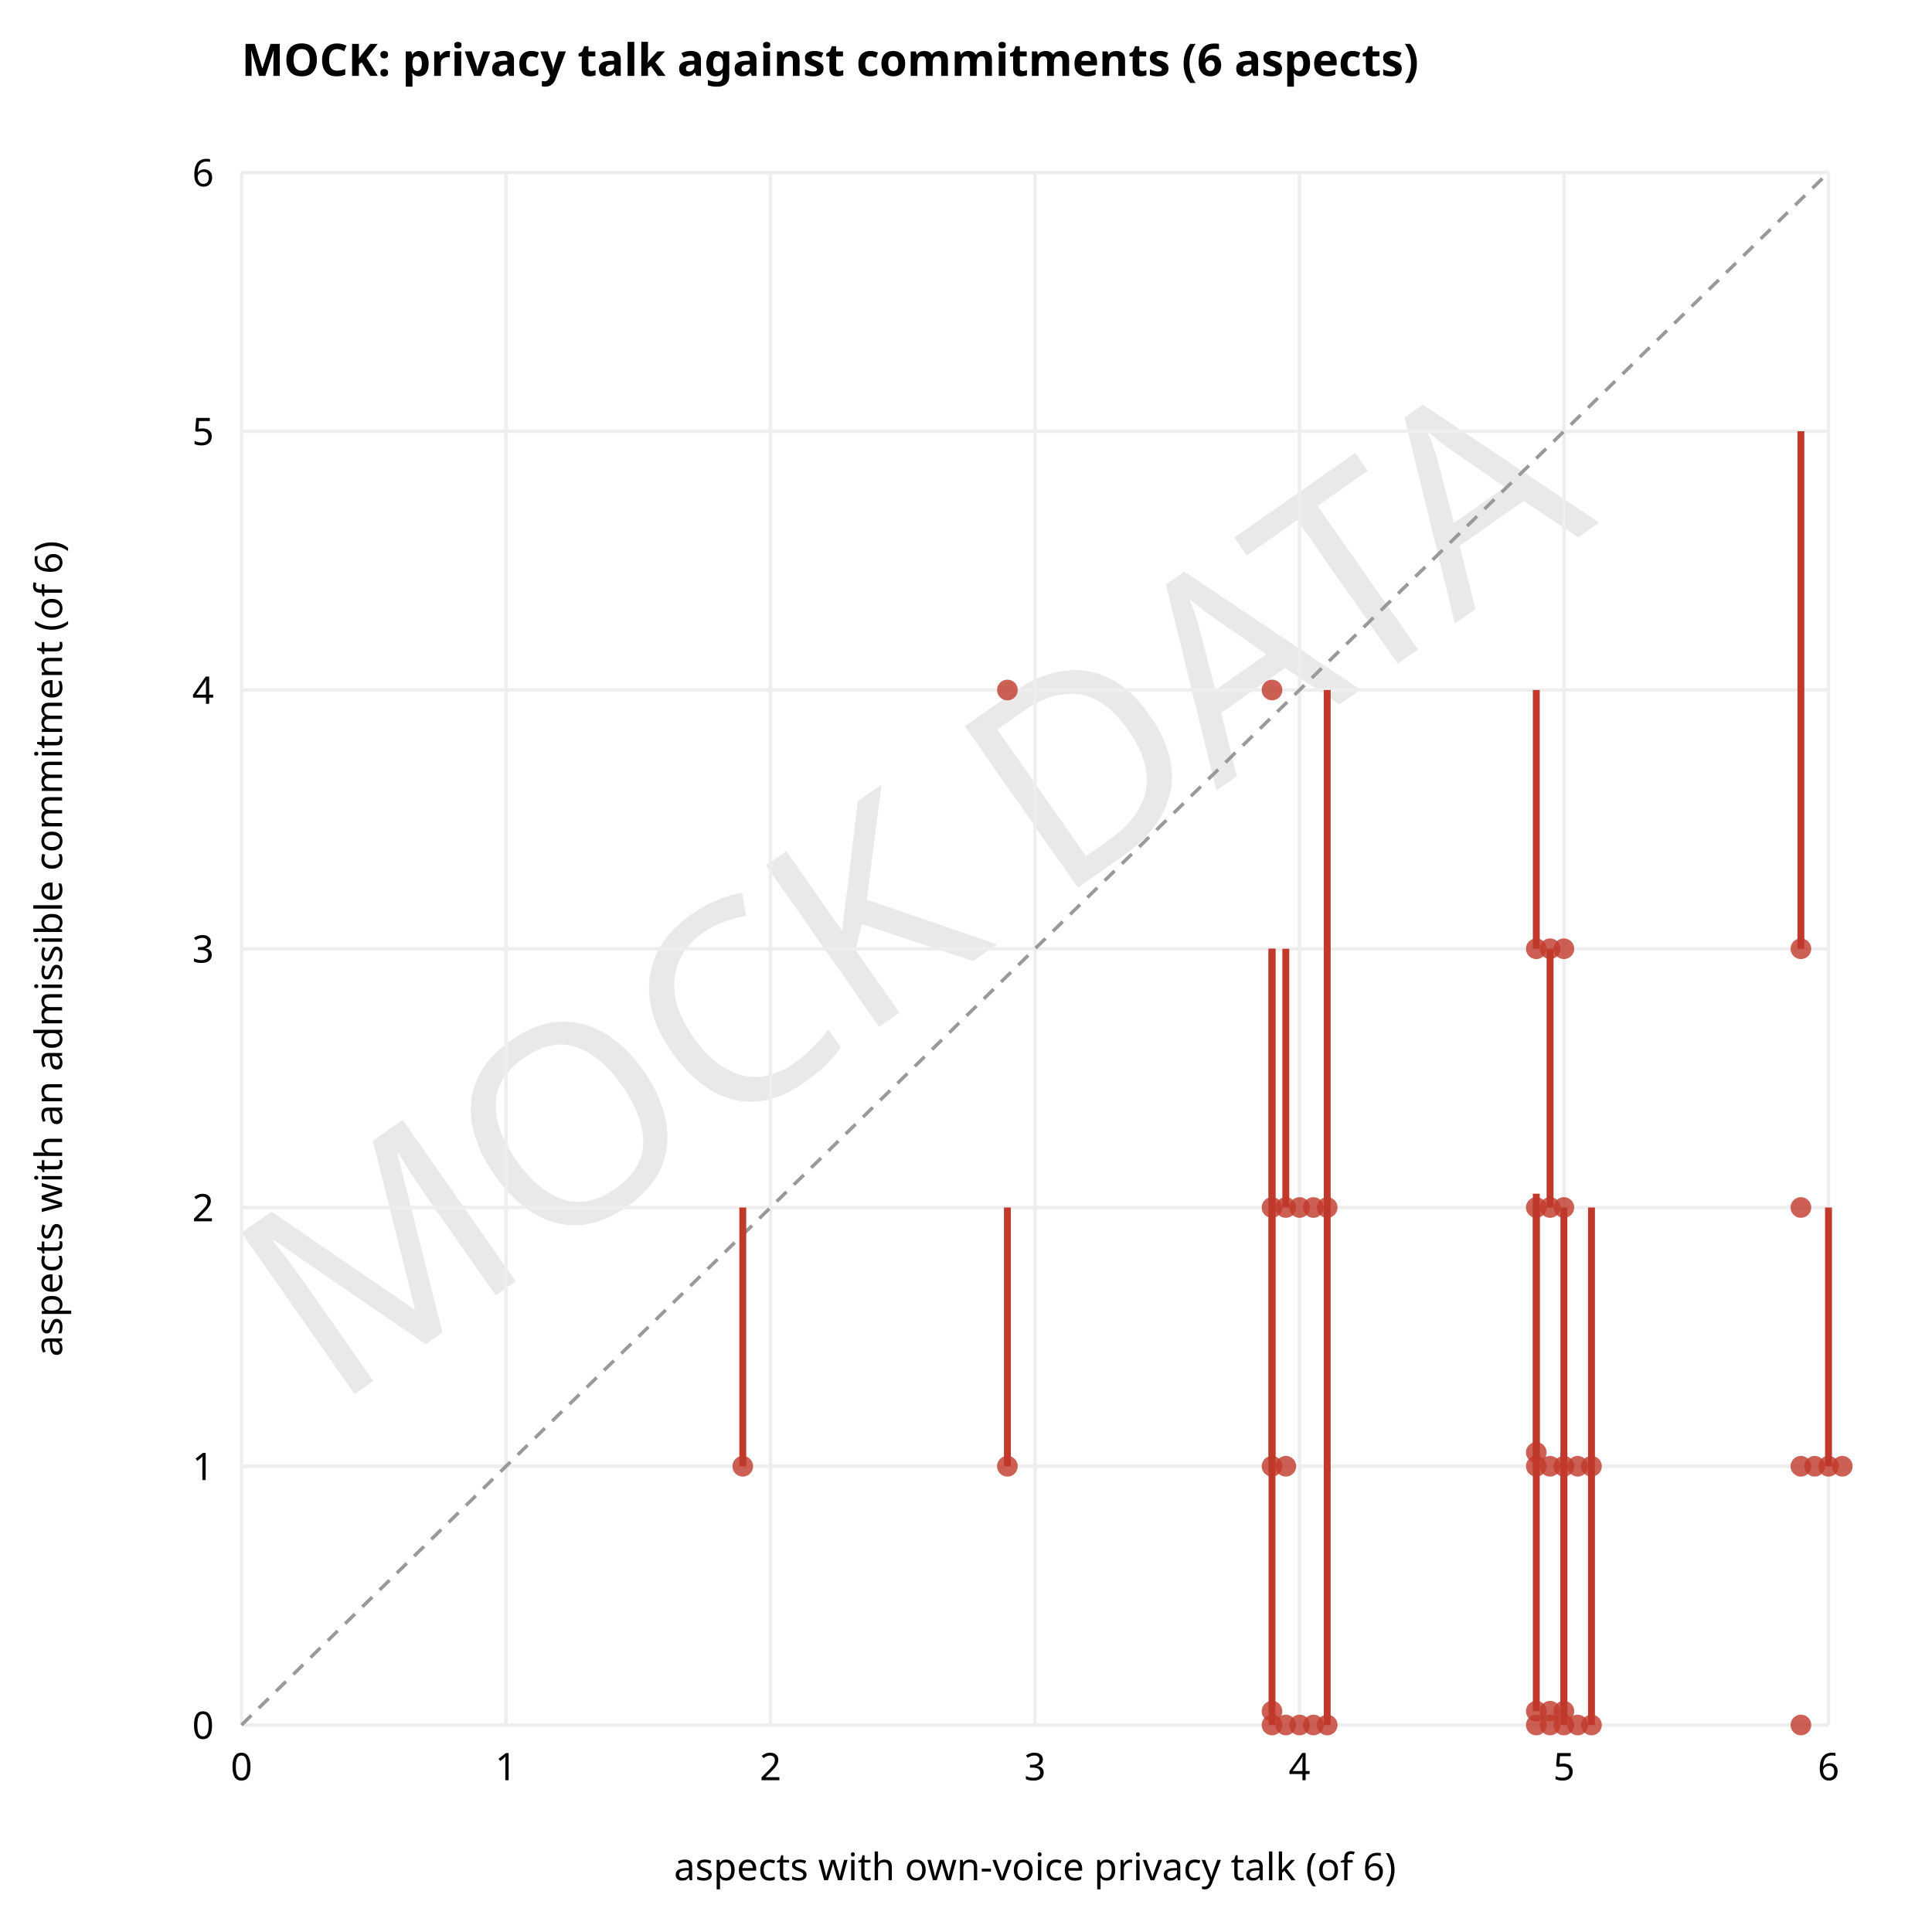
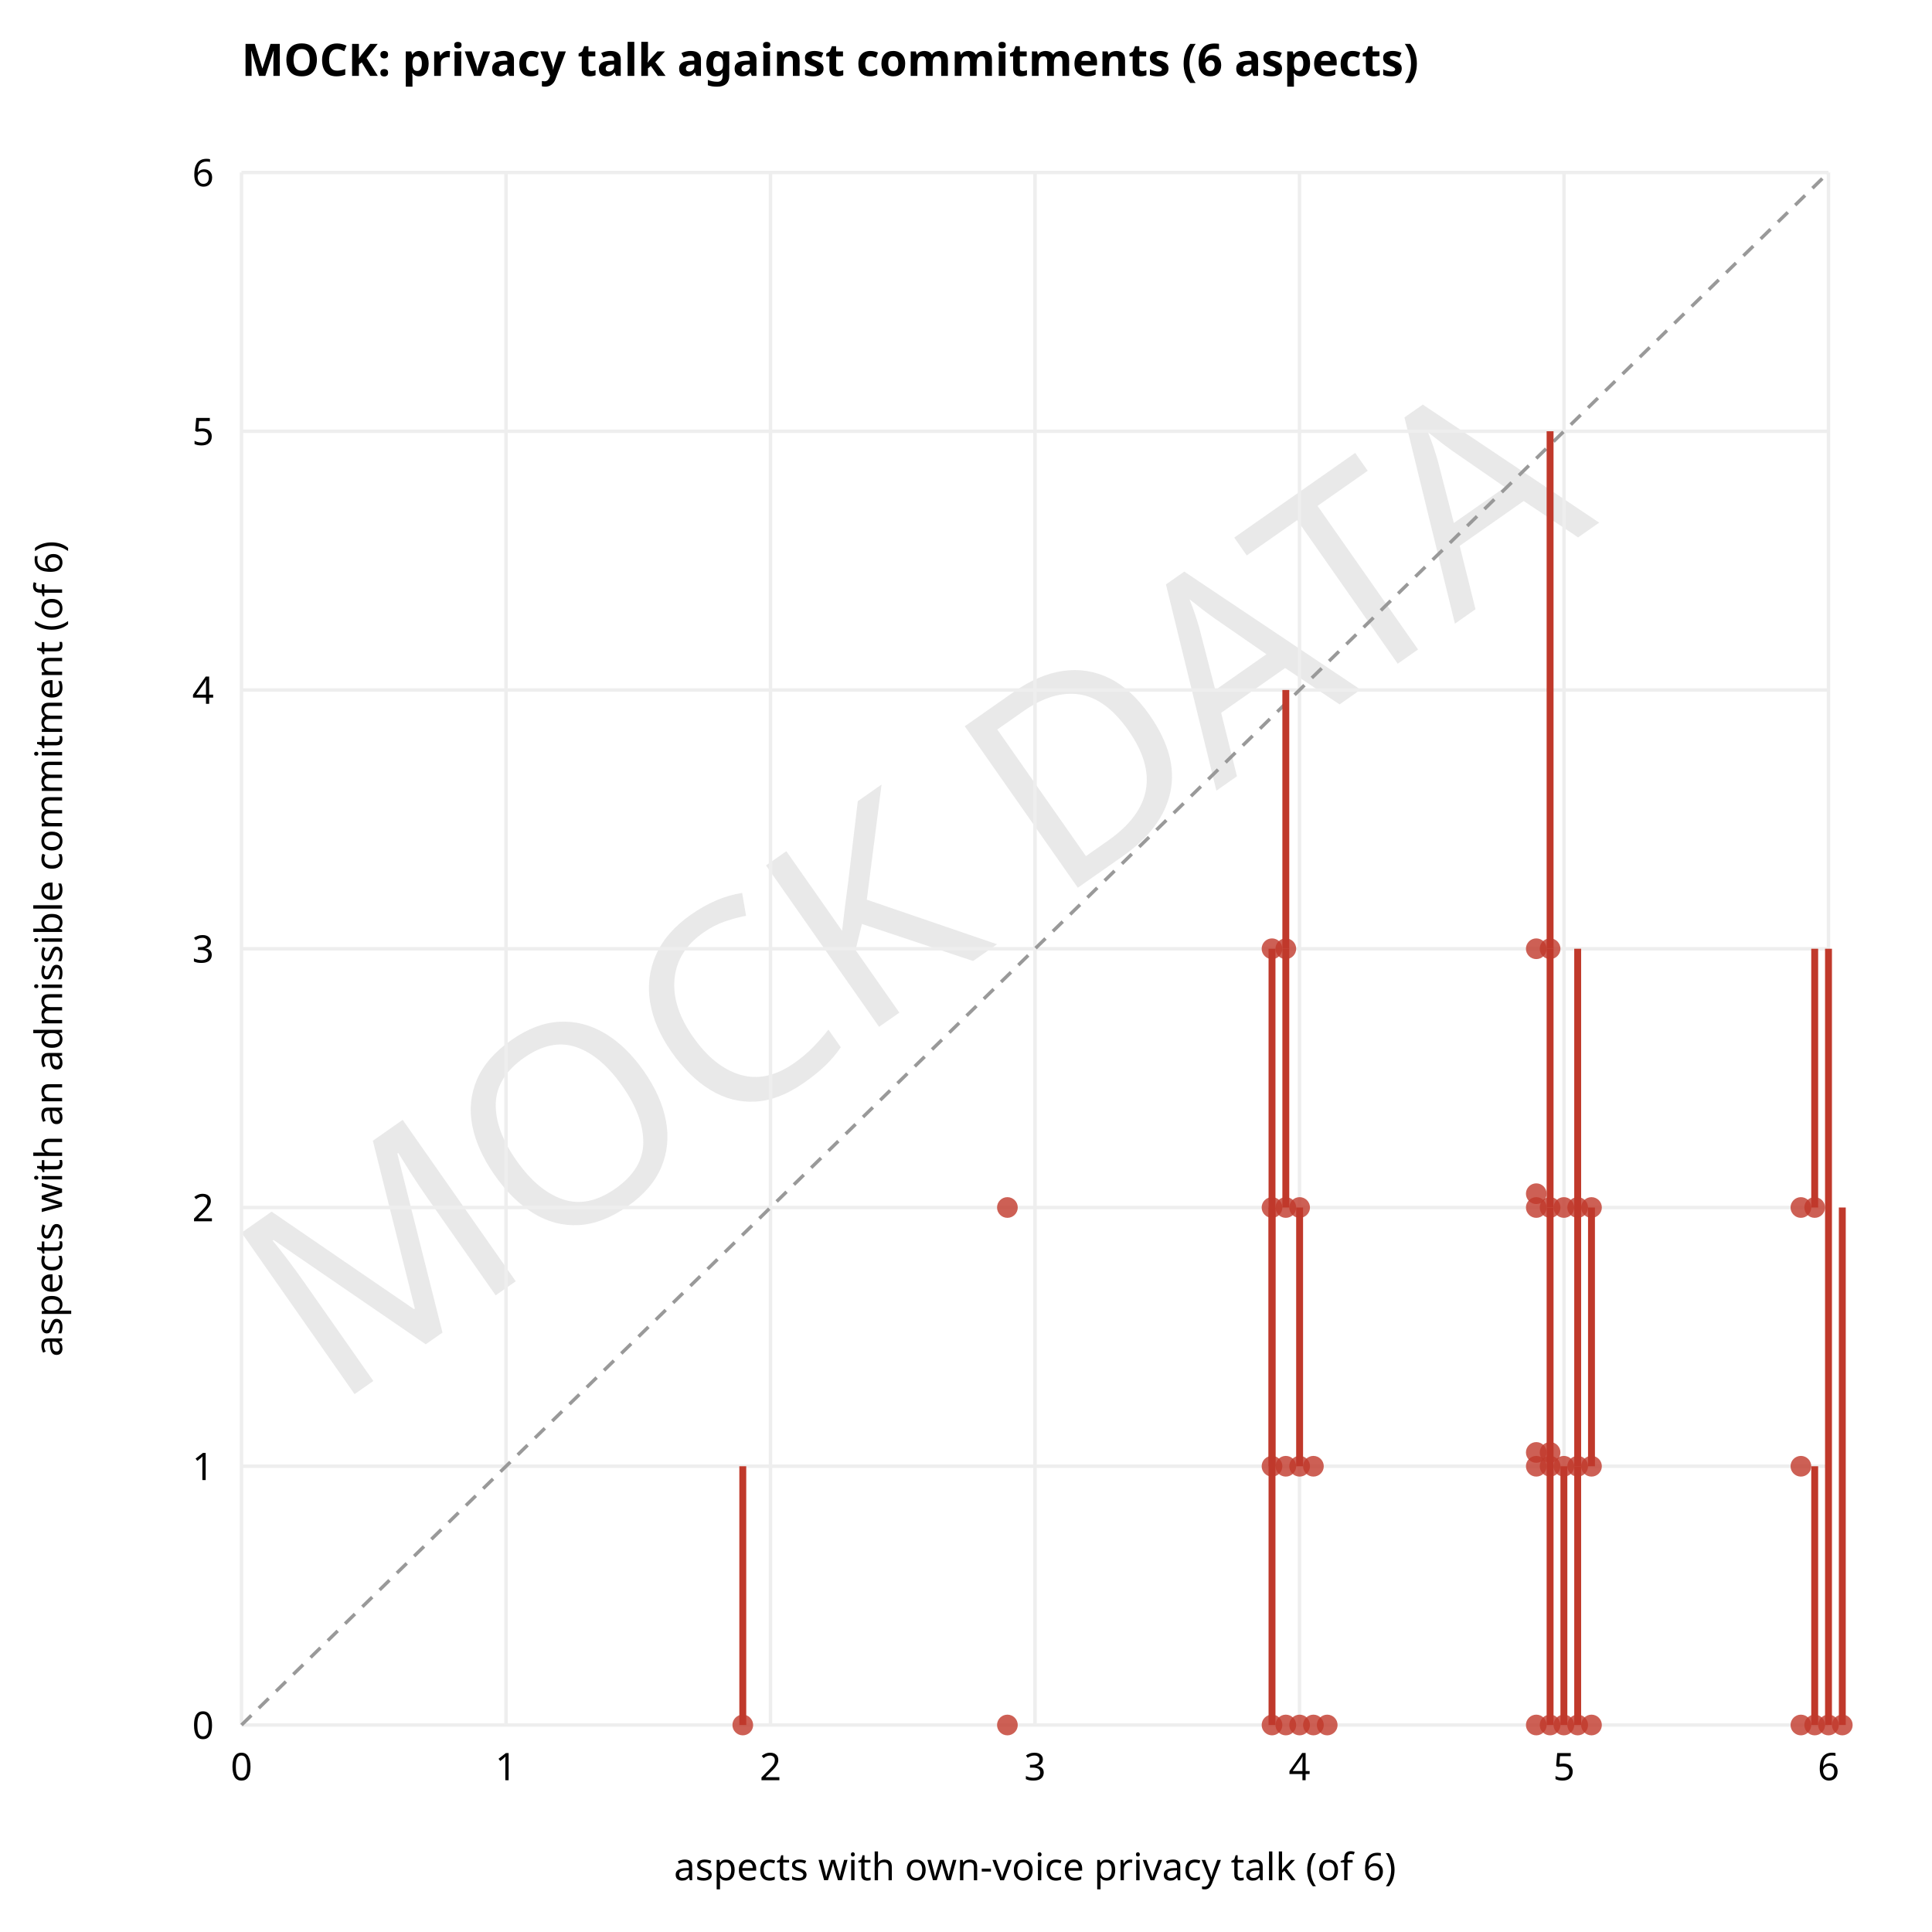
<svg xmlns="http://www.w3.org/2000/svg" width="560" height="560" viewBox="0 0 560 560" font-family="sans-serif" font-size="11">
  <rect width="560" height="560" fill="#ffffff" />
  <text x="280.0" y="280.0" font-size="80" fill="#d0d0d0" fill-opacity="0.45" text-anchor="middle" transform="rotate(-35 280.0 280.0)">MOCK DATA</text>
  <text x="70" y="22" font-size="13" font-weight="bold">MOCK: privacy talk against commitments (6 aspects)</text>
  <line x1="70" x2="530" y1="500.0" y2="500.0" stroke="#eeeeee" />
  <line x1="70.0" x2="70.0" y1="50" y2="500" stroke="#eeeeee" />
  <text x="70.0" y="516" text-anchor="middle">0</text>
  <text x="62" y="504.0" text-anchor="end">0</text>
  <line x1="70" x2="530" y1="425.0" y2="425.0" stroke="#eeeeee" />
  <line x1="146.667" x2="146.667" y1="50" y2="500" stroke="#eeeeee" />
  <text x="146.667" y="516" text-anchor="middle">1</text>
  <text x="62" y="429.0" text-anchor="end">1</text>
  <line x1="70" x2="530" y1="350" y2="350" stroke="#eeeeee" />
  <line x1="223.333" x2="223.333" y1="50" y2="500" stroke="#eeeeee" />
  <text x="223.333" y="516" text-anchor="middle">2</text>
  <text x="62" y="354" text-anchor="end">2</text>
  <line x1="70" x2="530" y1="275.0" y2="275.0" stroke="#eeeeee" />
  <line x1="300.0" x2="300.0" y1="50" y2="500" stroke="#eeeeee" />
  <text x="300.0" y="516" text-anchor="middle">3</text>
  <text x="62" y="279.0" text-anchor="end">3</text>
  <line x1="70" x2="530" y1="200" y2="200" stroke="#eeeeee" />
  <line x1="376.667" x2="376.667" y1="50" y2="500" stroke="#eeeeee" />
  <text x="376.667" y="516" text-anchor="middle">4</text>
  <text x="62" y="204" text-anchor="end">4</text>
  <line x1="70" x2="530" y1="125" y2="125" stroke="#eeeeee" />
  <line x1="453.333" x2="453.333" y1="50" y2="500" stroke="#eeeeee" />
  <text x="453.333" y="516" text-anchor="middle">5</text>
  <text x="62" y="129.0" text-anchor="end">5</text>
  <line x1="70" x2="530" y1="50.0" y2="50.0" stroke="#eeeeee" />
  <line x1="530.0" x2="530.0" y1="50" y2="500" stroke="#eeeeee" />
  <text x="530.0" y="516" text-anchor="middle">6</text>
  <text x="62" y="54.0" text-anchor="end">6</text>
  <line x1="70" y1="500" x2="530" y2="50" stroke="#999999" stroke-dasharray="4 3" />
  <text x="300.0" y="545" text-anchor="middle">aspects with own-voice privacy talk (of 6)</text>
  <text x="18" y="275.0" transform="rotate(-90 18 275.0)" text-anchor="middle">aspects with an admissible commitment (of 6)</text>
  <line x1="368.7" x2="368.7" y1="500.0" y2="275.0" stroke="#c0392b" stroke-width="2" />
  <circle cx="368.7" cy="500.0" r="3" fill="#c0392b" fill-opacity="0.8" />
  <line x1="372.7" x2="372.7" y1="500.0" y2="500.0" stroke="#c0392b" stroke-width="2" />
  <circle cx="372.7" cy="500.0" r="3" fill="#c0392b" fill-opacity="0.8" />
  <line x1="445.3" x2="445.3" y1="500.0" y2="500.0" stroke="#c0392b" stroke-width="2" />
  <circle cx="445.3" cy="500.0" r="3" fill="#c0392b" fill-opacity="0.8" />
-   <line x1="445.3" x2="445.3" y1="425.0" y2="350.0" stroke="#c0392b" stroke-width="2" />
+   <line x1="449.3" x2="449.3" y1="500.0" y2="350.0" stroke="#c0392b" stroke-width="2" />
+   <circle cx="449.3" cy="500.0" r="3" fill="#c0392b" fill-opacity="0.8" />
+   <line x1="445.3" x2="445.3" y1="425.0" y2="425.0" stroke="#c0392b" stroke-width="2" />
  <circle cx="445.3" cy="425.0" r="3" fill="#c0392b" fill-opacity="0.8" />
-   <line x1="445.3" x2="445.3" y1="275.0" y2="200.0" stroke="#c0392b" stroke-width="2" />
-   <circle cx="445.3" cy="275.0" r="3" fill="#c0392b" fill-opacity="0.8" />
-   <line x1="449.3" x2="449.3" y1="500.0" y2="500.0" stroke="#c0392b" stroke-width="2" />
-   <circle cx="449.3" cy="500.0" r="3" fill="#c0392b" fill-opacity="0.8" />
+   <line x1="453.3" x2="453.3" y1="500.0" y2="425.0" stroke="#c0392b" stroke-width="2" />
+   <circle cx="453.3" cy="500.0" r="3" fill="#c0392b" fill-opacity="0.8" />
  <line x1="522.0" x2="522.0" y1="350.0" y2="350.0" stroke="#c0392b" stroke-width="2" />
  <circle cx="522.0" cy="350.0" r="3" fill="#c0392b" fill-opacity="0.8" />
  <line x1="522.0" x2="522.0" y1="425.0" y2="425.0" stroke="#c0392b" stroke-width="2" />
  <circle cx="522.0" cy="425.0" r="3" fill="#c0392b" fill-opacity="0.8" />
  <line x1="522.0" x2="522.0" y1="500.0" y2="500.0" stroke="#c0392b" stroke-width="2" />
  <circle cx="522.0" cy="500.0" r="3" fill="#c0392b" fill-opacity="0.8" />
-   <line x1="215.3" x2="215.3" y1="425.0" y2="350.0" stroke="#c0392b" stroke-width="2" />
-   <circle cx="215.3" cy="425.0" r="3" fill="#c0392b" fill-opacity="0.8" />
-   <line x1="292.0" x2="292.0" y1="200.0" y2="200.0" stroke="#c0392b" stroke-width="2" />
-   <circle cx="292.0" cy="200.0" r="3" fill="#c0392b" fill-opacity="0.8" />
+   <line x1="215.3" x2="215.3" y1="500.0" y2="425.0" stroke="#c0392b" stroke-width="2" />
+   <circle cx="215.3" cy="500.0" r="3" fill="#c0392b" fill-opacity="0.8" />
+   <line x1="292.0" x2="292.0" y1="350.0" y2="350.0" stroke="#c0392b" stroke-width="2" />
+   <circle cx="292.0" cy="350.0" r="3" fill="#c0392b" fill-opacity="0.8" />
+   <line x1="368.7" x2="368.7" y1="275.0" y2="275.0" stroke="#c0392b" stroke-width="2" />
+   <circle cx="368.7" cy="275.0" r="3" fill="#c0392b" fill-opacity="0.8" />
+   <line x1="449.3" x2="449.3" y1="425.0" y2="425.0" stroke="#c0392b" stroke-width="2" />
+   <circle cx="449.3" cy="425.0" r="3" fill="#c0392b" fill-opacity="0.8" />
+   <line x1="526.0" x2="526.0" y1="500.0" y2="425.0" stroke="#c0392b" stroke-width="2" />
+   <circle cx="526.0" cy="500.0" r="3" fill="#c0392b" fill-opacity="0.8" />
+   <line x1="445.3" x2="445.3" y1="350.0" y2="350.0" stroke="#c0392b" stroke-width="2" />
+   <circle cx="445.3" cy="350.0" r="3" fill="#c0392b" fill-opacity="0.8" />
+   <line x1="457.3" x2="457.3" y1="500.0" y2="425.0" stroke="#c0392b" stroke-width="2" />
+   <circle cx="457.3" cy="500.0" r="3" fill="#c0392b" fill-opacity="0.8" />
+   <line x1="453.3" x2="453.3" y1="425.0" y2="425.0" stroke="#c0392b" stroke-width="2" />
+   <circle cx="453.3" cy="425.0" r="3" fill="#c0392b" fill-opacity="0.8" />
+   <line x1="457.3" x2="457.3" y1="425.0" y2="275.0" stroke="#c0392b" stroke-width="2" />
+   <circle cx="457.3" cy="425.0" r="3" fill="#c0392b" fill-opacity="0.8" />
+   <line x1="445.3" x2="445.3" y1="275.0" y2="275.0" stroke="#c0392b" stroke-width="2" />
+   <circle cx="445.3" cy="275.0" r="3" fill="#c0392b" fill-opacity="0.8" />
+   <line x1="368.7" x2="368.7" y1="425.0" y2="350.0" stroke="#c0392b" stroke-width="2" />
+   <circle cx="368.7" cy="425.0" r="3" fill="#c0392b" fill-opacity="0.8" />
+   <line x1="449.3" x2="449.3" y1="350.0" y2="275.0" stroke="#c0392b" stroke-width="2" />
+   <circle cx="449.3" cy="350.0" r="3" fill="#c0392b" fill-opacity="0.8" />
+   <line x1="530.0" x2="530.0" y1="500.0" y2="275.0" stroke="#c0392b" stroke-width="2" />
+   <circle cx="530.0" cy="500.0" r="3" fill="#c0392b" fill-opacity="0.8" />
+   <line x1="372.7" x2="372.7" y1="275.0" y2="200.0" stroke="#c0392b" stroke-width="2" />
+   <circle cx="372.7" cy="275.0" r="3" fill="#c0392b" fill-opacity="0.8" />
+   <line x1="292.0" x2="292.0" y1="500.0" y2="500.0" stroke="#c0392b" stroke-width="2" />
+   <circle cx="292.0" cy="500.0" r="3" fill="#c0392b" fill-opacity="0.8" />
+   <line x1="453.3" x2="453.3" y1="350.0" y2="350.0" stroke="#c0392b" stroke-width="2" />
+   <circle cx="453.3" cy="350.0" r="3" fill="#c0392b" fill-opacity="0.8" />
+   <line x1="372.7" x2="372.7" y1="425.0" y2="425.0" stroke="#c0392b" stroke-width="2" />
+   <circle cx="372.7" cy="425.0" r="3" fill="#c0392b" fill-opacity="0.8" />
+   <line x1="376.7" x2="376.7" y1="425.0" y2="350.0" stroke="#c0392b" stroke-width="2" />
+   <circle cx="376.7" cy="425.0" r="3" fill="#c0392b" fill-opacity="0.8" />
  <line x1="376.7" x2="376.7" y1="500.0" y2="500.0" stroke="#c0392b" stroke-width="2" />
  <circle cx="376.7" cy="500.0" r="3" fill="#c0392b" fill-opacity="0.8" />
-   <line x1="453.3" x2="453.3" y1="500.0" y2="350.0" stroke="#c0392b" stroke-width="2" />
-   <circle cx="453.3" cy="500.0" r="3" fill="#c0392b" fill-opacity="0.8" />
-   <line x1="526.0" x2="526.0" y1="425.0" y2="425.0" stroke="#c0392b" stroke-width="2" />
-   <circle cx="526.0" cy="425.0" r="3" fill="#c0392b" fill-opacity="0.8" />
-   <line x1="457.3" x2="457.3" y1="500.0" y2="500.0" stroke="#c0392b" stroke-width="2" />
-   <circle cx="457.3" cy="500.0" r="3" fill="#c0392b" fill-opacity="0.8" />
-   <line x1="461.3" x2="461.3" y1="500.0" y2="425.0" stroke="#c0392b" stroke-width="2" />
-   <circle cx="461.3" cy="500.0" r="3" fill="#c0392b" fill-opacity="0.8" />
-   <line x1="449.3" x2="449.3" y1="425.0" y2="425.0" stroke="#c0392b" stroke-width="2" />
-   <circle cx="449.3" cy="425.0" r="3" fill="#c0392b" fill-opacity="0.8" />
-   <line x1="453.3" x2="453.3" y1="425.0" y2="425.0" stroke="#c0392b" stroke-width="2" />
-   <circle cx="453.3" cy="425.0" r="3" fill="#c0392b" fill-opacity="0.8" />
-   <line x1="457.3" x2="457.3" y1="425.0" y2="425.0" stroke="#c0392b" stroke-width="2" />
-   <circle cx="457.3" cy="425.0" r="3" fill="#c0392b" fill-opacity="0.8" />
-   <line x1="368.7" x2="368.7" y1="425.0" y2="350.0" stroke="#c0392b" stroke-width="2" />
-   <circle cx="368.7" cy="425.0" r="3" fill="#c0392b" fill-opacity="0.8" />
-   <line x1="445.3" x2="445.3" y1="496.0" y2="346.0" stroke="#c0392b" stroke-width="2" />
-   <circle cx="445.3" cy="496.0" r="3" fill="#c0392b" fill-opacity="0.8" />
-   <line x1="530.0" x2="530.0" y1="425.0" y2="350.0" stroke="#c0392b" stroke-width="2" />
-   <circle cx="530.0" cy="425.0" r="3" fill="#c0392b" fill-opacity="0.8" />
-   <line x1="368.7" x2="368.7" y1="200.0" y2="200.0" stroke="#c0392b" stroke-width="2" />
-   <circle cx="368.7" cy="200.0" r="3" fill="#c0392b" fill-opacity="0.8" />
-   <line x1="292.0" x2="292.0" y1="425.0" y2="350.0" stroke="#c0392b" stroke-width="2" />
-   <circle cx="292.0" cy="425.0" r="3" fill="#c0392b" fill-opacity="0.8" />
-   <line x1="449.3" x2="449.3" y1="275.0" y2="275.0" stroke="#c0392b" stroke-width="2" />
-   <circle cx="449.3" cy="275.0" r="3" fill="#c0392b" fill-opacity="0.8" />
+   <line x1="461.3" x2="461.3" y1="425.0" y2="350.0" stroke="#c0392b" stroke-width="2" />
+   <circle cx="461.3" cy="425.0" r="3" fill="#c0392b" fill-opacity="0.8" />
  <line x1="380.7" x2="380.7" y1="500.0" y2="500.0" stroke="#c0392b" stroke-width="2" />
  <circle cx="380.7" cy="500.0" r="3" fill="#c0392b" fill-opacity="0.8" />
-   <line x1="384.7" x2="384.7" y1="500.0" y2="200.0" stroke="#c0392b" stroke-width="2" />
-   <circle cx="384.7" cy="500.0" r="3" fill="#c0392b" fill-opacity="0.8" />
-   <line x1="372.7" x2="372.7" y1="425.0" y2="425.0" stroke="#c0392b" stroke-width="2" />
-   <circle cx="372.7" cy="425.0" r="3" fill="#c0392b" fill-opacity="0.8" />
-   <line x1="461.3" x2="461.3" y1="425.0" y2="350.0" stroke="#c0392b" stroke-width="2" />
-   <circle cx="461.3" cy="425.0" r="3" fill="#c0392b" fill-opacity="0.8" />
-   <line x1="368.7" x2="368.7" y1="350.0" y2="275.0" stroke="#c0392b" stroke-width="2" />
+   <line x1="445.3" x2="445.3" y1="421.0" y2="421.0" stroke="#c0392b" stroke-width="2" />
+   <circle cx="445.3" cy="421.0" r="3" fill="#c0392b" fill-opacity="0.8" />
+   <line x1="534.0" x2="534.0" y1="500.0" y2="350.0" stroke="#c0392b" stroke-width="2" />
+   <circle cx="534.0" cy="500.0" r="3" fill="#c0392b" fill-opacity="0.8" />
+   <line x1="449.3" x2="449.3" y1="275.0" y2="125.0" stroke="#c0392b" stroke-width="2" />
+   <circle cx="449.3" cy="275.0" r="3" fill="#c0392b" fill-opacity="0.8" />
+   <line x1="368.7" x2="368.7" y1="350.0" y2="350.0" stroke="#c0392b" stroke-width="2" />
  <circle cx="368.7" cy="350.0" r="3" fill="#c0392b" fill-opacity="0.8" />
-   <line x1="449.3" x2="449.3" y1="496.0" y2="496.0" stroke="#c0392b" stroke-width="2" />
-   <circle cx="449.3" cy="496.0" r="3" fill="#c0392b" fill-opacity="0.8" />
-   <line x1="522.0" x2="522.0" y1="275.0" y2="125.0" stroke="#c0392b" stroke-width="2" />
-   <circle cx="522.0" cy="275.0" r="3" fill="#c0392b" fill-opacity="0.8" />
-   <line x1="445.3" x2="445.3" y1="350.0" y2="350.0" stroke="#c0392b" stroke-width="2" />
-   <circle cx="445.3" cy="350.0" r="3" fill="#c0392b" fill-opacity="0.8" />
+   <line x1="526.0" x2="526.0" y1="350.0" y2="275.0" stroke="#c0392b" stroke-width="2" />
+   <circle cx="526.0" cy="350.0" r="3" fill="#c0392b" fill-opacity="0.8" />
+   <line x1="449.3" x2="449.3" y1="421.0" y2="421.0" stroke="#c0392b" stroke-width="2" />
+   <circle cx="449.3" cy="421.0" r="3" fill="#c0392b" fill-opacity="0.8" />
  <line x1="372.7" x2="372.7" y1="350.0" y2="275.0" stroke="#c0392b" stroke-width="2" />
  <circle cx="372.7" cy="350.0" r="3" fill="#c0392b" fill-opacity="0.8" />
-   <line x1="534.0" x2="534.0" y1="425.0" y2="425.0" stroke="#c0392b" stroke-width="2" />
-   <circle cx="534.0" cy="425.0" r="3" fill="#c0392b" fill-opacity="0.8" />
-   <line x1="449.3" x2="449.3" y1="350.0" y2="275.0" stroke="#c0392b" stroke-width="2" />
-   <circle cx="449.3" cy="350.0" r="3" fill="#c0392b" fill-opacity="0.8" />
+   <line x1="457.3" x2="457.3" y1="350.0" y2="350.0" stroke="#c0392b" stroke-width="2" />
+   <circle cx="457.3" cy="350.0" r="3" fill="#c0392b" fill-opacity="0.8" />
+   <line x1="461.3" x2="461.3" y1="350.0" y2="350.0" stroke="#c0392b" stroke-width="2" />
+   <circle cx="461.3" cy="350.0" r="3" fill="#c0392b" fill-opacity="0.8" />
+   <line x1="461.3" x2="461.3" y1="500.0" y2="500.0" stroke="#c0392b" stroke-width="2" />
+   <circle cx="461.3" cy="500.0" r="3" fill="#c0392b" fill-opacity="0.8" />
+   <line x1="380.7" x2="380.7" y1="425.0" y2="425.0" stroke="#c0392b" stroke-width="2" />
+   <circle cx="380.7" cy="425.0" r="3" fill="#c0392b" fill-opacity="0.8" />
  <line x1="376.7" x2="376.7" y1="350.0" y2="350.0" stroke="#c0392b" stroke-width="2" />
  <circle cx="376.7" cy="350.0" r="3" fill="#c0392b" fill-opacity="0.8" />
-   <line x1="453.3" x2="453.3" y1="350.0" y2="350.0" stroke="#c0392b" stroke-width="2" />
-   <circle cx="453.3" cy="350.0" r="3" fill="#c0392b" fill-opacity="0.8" />
-   <line x1="445.3" x2="445.3" y1="421.0" y2="421.0" stroke="#c0392b" stroke-width="2" />
-   <circle cx="445.3" cy="421.0" r="3" fill="#c0392b" fill-opacity="0.8" />
-   <line x1="453.3" x2="453.3" y1="275.0" y2="275.0" stroke="#c0392b" stroke-width="2" />
-   <circle cx="453.3" cy="275.0" r="3" fill="#c0392b" fill-opacity="0.8" />
-   <line x1="380.7" x2="380.7" y1="350.0" y2="350.0" stroke="#c0392b" stroke-width="2" />
-   <circle cx="380.7" cy="350.0" r="3" fill="#c0392b" fill-opacity="0.8" />
-   <line x1="384.7" x2="384.7" y1="350.0" y2="350.0" stroke="#c0392b" stroke-width="2" />
-   <circle cx="384.7" cy="350.0" r="3" fill="#c0392b" fill-opacity="0.8" />
-   <line x1="453.3" x2="453.3" y1="496.0" y2="421.0" stroke="#c0392b" stroke-width="2" />
-   <circle cx="453.3" cy="496.0" r="3" fill="#c0392b" fill-opacity="0.8" />
-   <line x1="368.7" x2="368.7" y1="496.0" y2="496.0" stroke="#c0392b" stroke-width="2" />
-   <circle cx="368.7" cy="496.0" r="3" fill="#c0392b" fill-opacity="0.8" />
+   <line x1="445.3" x2="445.3" y1="346.0" y2="346.0" stroke="#c0392b" stroke-width="2" />
+   <circle cx="445.3" cy="346.0" r="3" fill="#c0392b" fill-opacity="0.8" />
+   <line x1="384.7" x2="384.7" y1="500.0" y2="500.0" stroke="#c0392b" stroke-width="2" />
+   <circle cx="384.7" cy="500.0" r="3" fill="#c0392b" fill-opacity="0.8" />
</svg>
